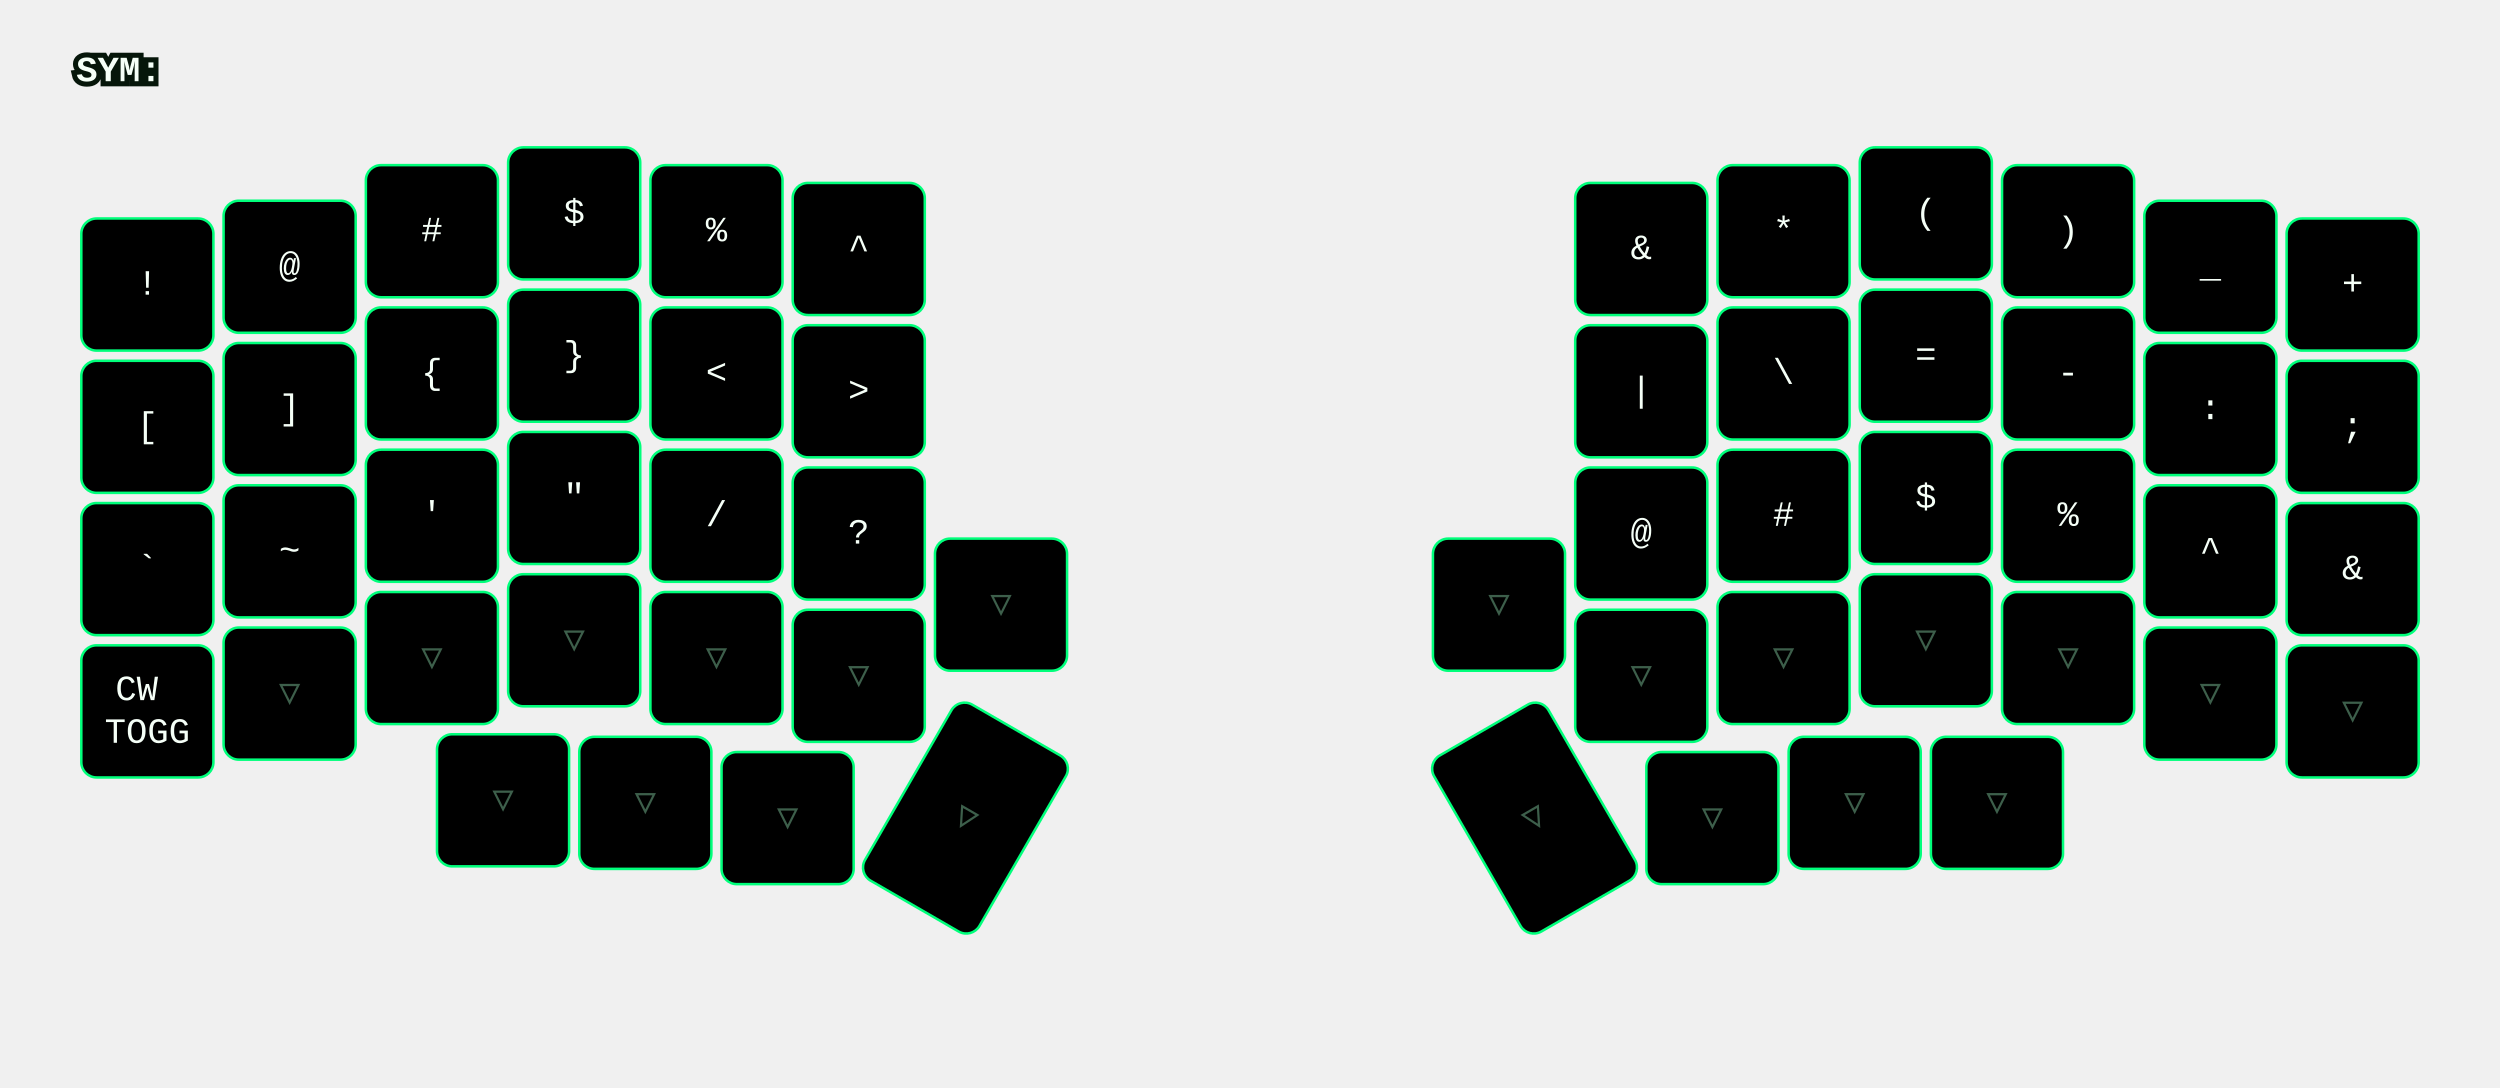
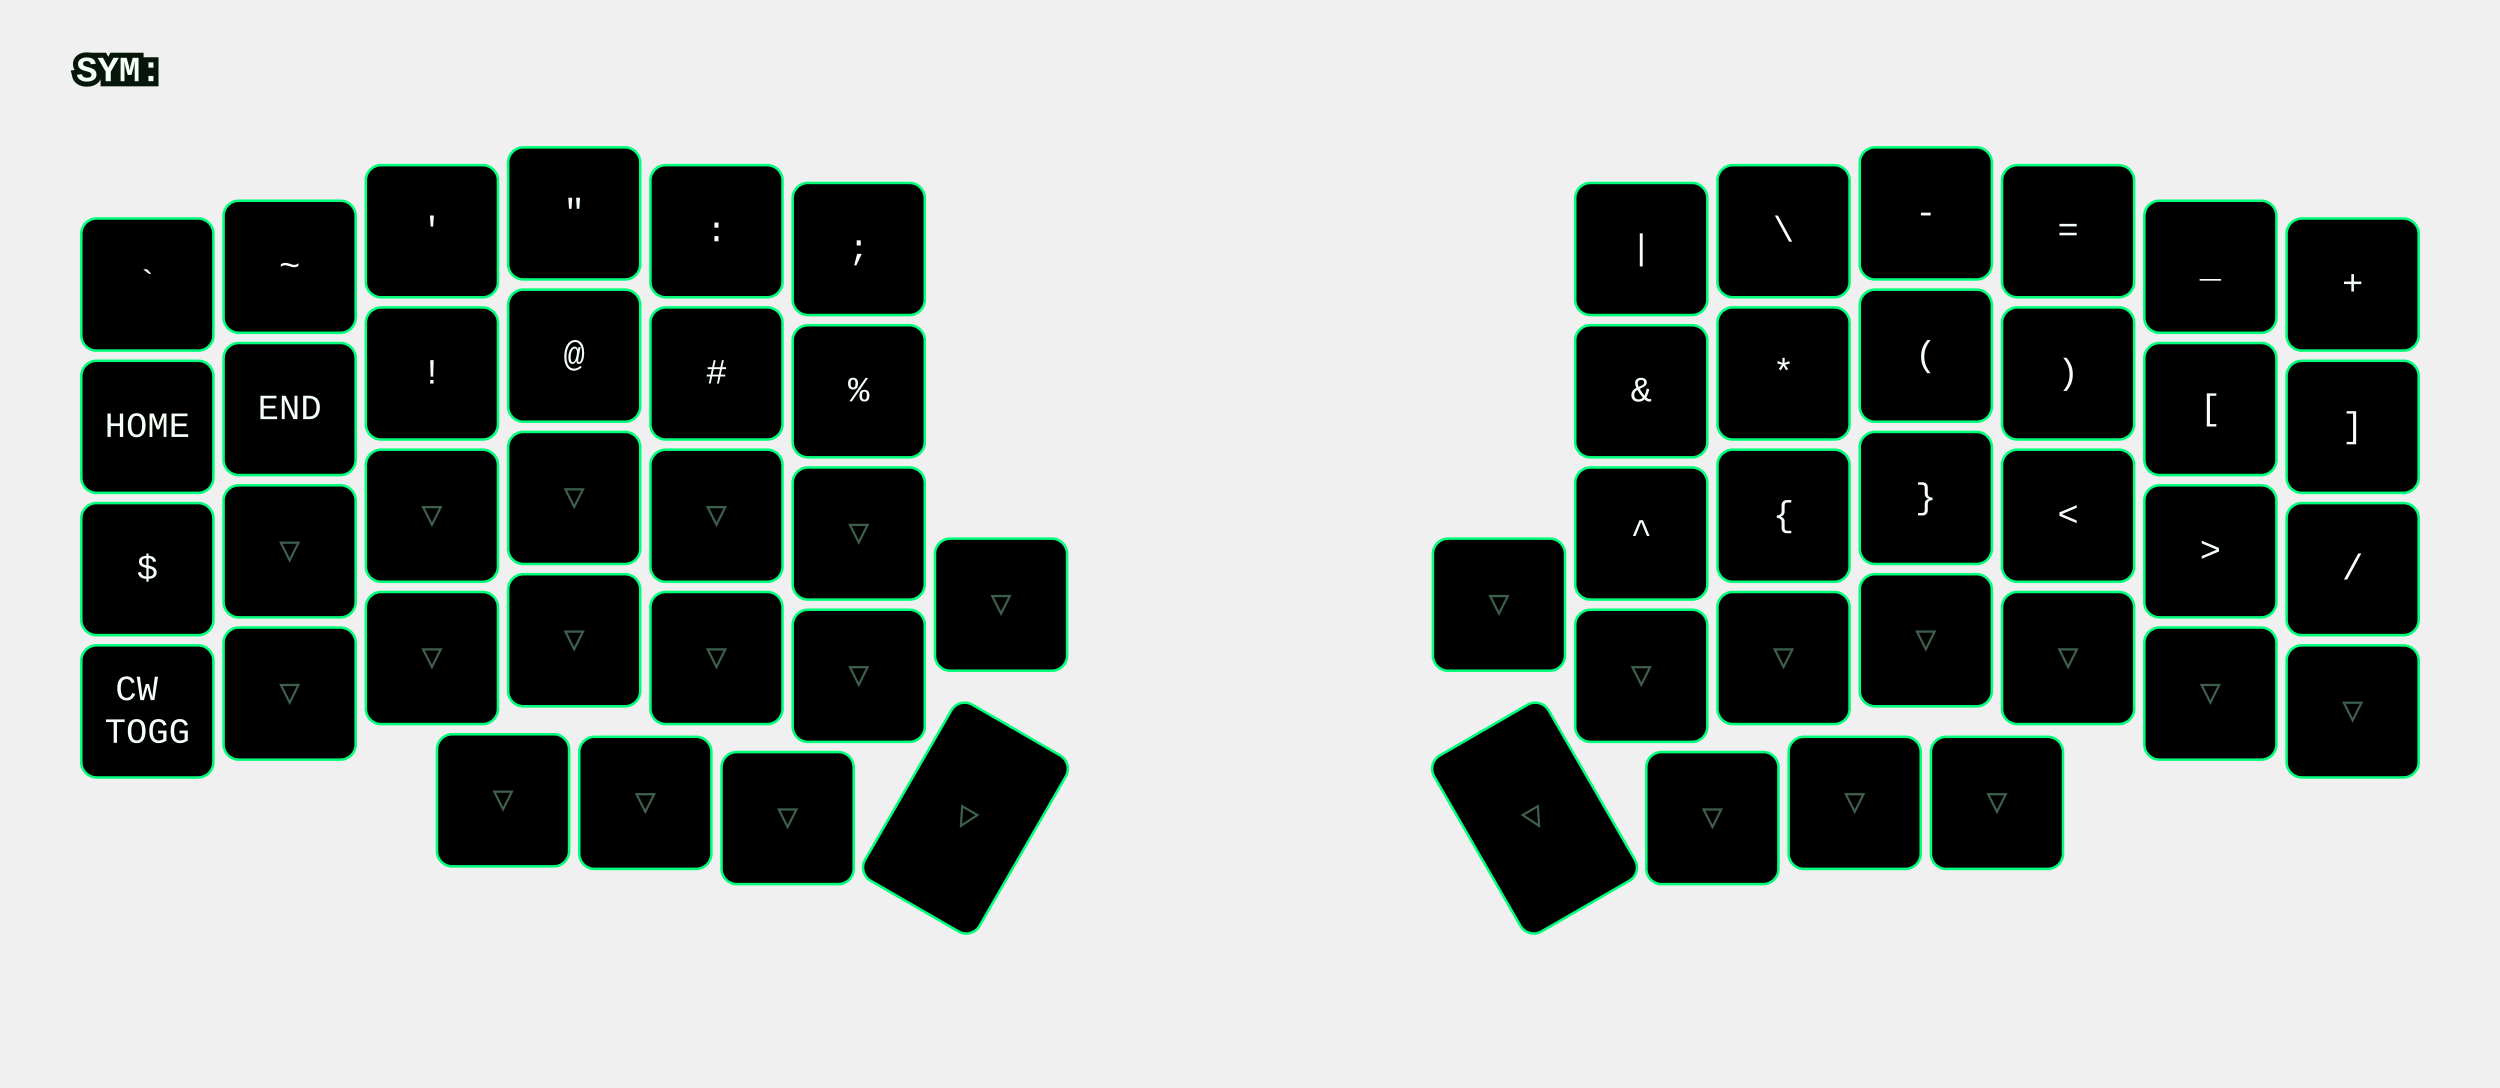
<svg xmlns="http://www.w3.org/2000/svg" width="984" height="428" viewBox="0 0 984 428" class="keymap">
  <style>/* inherit to force styles through use tags */
svg path {
    fill: inherit;
}

/* font and background color specifications */
svg.keymap {
    font-family: SFMono-Regular,Consolas,Liberation Mono,Menlo,monospace;
    font-size: 14px;
    font-kerning: normal;
    text-rendering: optimizeLegibility;
    fill: #24292e;
}

/* default key styling */
rect.key {
    fill: #f6f8fa;
}

rect.key, rect.combo {
    stroke: #c9cccf;
    stroke-width: 1;
}

/* default key side styling, only used is draw_key_sides is set */
rect.side {
    filter: brightness(90%);
}

/* color accent for combo boxes */
rect.combo, rect.combo-separate {
    fill: #cdf;
}

/* color accent for held keys */
rect.held, rect.combo.held {
    fill: #fdd;
}

/* color accent for ghost (optional) keys */
rect.ghost, rect.combo.ghost {
    stroke-dasharray: 4, 4;
    stroke-width: 2;
}

text {
    text-anchor: middle;
    dominant-baseline: middle;
}

/* styling for layer labels */
text.label {
    font-weight: bold;
    text-anchor: start;
    stroke: white;
    stroke-width: 4;
    paint-order: stroke;
}

/* styling for optional footer */
text.footer {
    text-anchor: end;
    dominant-baseline: auto;
    stroke: white;
    stroke-width: 4;
    paint-order: stroke;
}

/* styling for combo tap, and key non-tap label text */
text.combo, text.hold, text.shifted, text.left, text.right {
    font-size: 11px;
}

text.hold {
    text-anchor: middle;
    dominant-baseline: auto;
}

text.shifted {
    text-anchor: middle;
    dominant-baseline: hanging;
}

text.left {
    text-anchor: start;
}

text.right {
    text-anchor: end;
}

text.layer-activator {
    text-decoration: underline;
}

/* styling for hold/shifted label text in combo box */
text.combo.hold, text.combo.shifted, text.combo.left, text.combo.right {
    font-size: 8px;
}

/* lighter symbol for transparent keys */
text.trans {
    fill: #7b7e81;
}

/* styling for combo dendrons */
path.combo {
    stroke-width: 1;
    stroke: gray;
    fill: none;
}

/* Start Tabler Icons Cleanup */
/* cannot use height/width with glyphs */
.icon-tabler &gt; path {
    fill: inherit;
    stroke: inherit;
    stroke-width: 2;
}
/* hide tabler's default box */
.icon-tabler &gt; path[stroke="none"][fill="none"] {
    visibility: hidden;
}
/* End Tabler Icons Cleanup */

svg.keymap { fill: #d1d6db; }
rect.key { fill: #3f4750; }
rect.key, rect.combo { stroke: #60666c; }
rect.combo, rect.combo-separate { fill: #1f3d7a; }
rect.held, rect.combo.held { fill: #854747; }
text.label, text.footer { stroke: black; }
text.trans { fill: #7e8184; }
path.combo { stroke: #7f7f7f; }

svg.keymap {
  background: #06160a;
  fill: #f5fff7;
}
rect.key {
  fill: #000000;
}
rect.key, rect.combo {
  stroke: #00ff7b;
  stroke-width: 1;
}
rect.combo, rect.combo-separate {
  fill: #0d2a18;
}
rect.held, rect.combo.held {
  fill: #133622;
}
text.label, text.footer {
  stroke: #06160a;
}
text.trans {
  fill: #3d5f4b;
}
path.combo {
  stroke: #00ff7b;
}
</style>
  <g transform="translate(30, 0)" class="layer-SYM">
    <text x="0" y="28" class="label" id="SYM">SYM:</text>
    <g transform="translate(0, 56)">
      <g transform="translate(28, 56)" class="key keypos-0">
        <rect rx="6" ry="6" x="-26" y="-26" width="52" height="52" class="key" />
+         <text x="0" y="0" class="key tap">`</text>
+       </g>
+       <g transform="translate(84, 49)" class="key keypos-1">
+         <rect rx="6" ry="6" x="-26" y="-26" width="52" height="52" class="key" />
+         <text x="0" y="0" class="key tap">~</text>
+       </g>
+       <g transform="translate(140, 35)" class="key keypos-2">
+         <rect rx="6" ry="6" x="-26" y="-26" width="52" height="52" class="key" />
+         <text x="0" y="0" class="key tap">'</text>
+       </g>
+       <g transform="translate(196, 28)" class="key keypos-3">
+         <rect rx="6" ry="6" x="-26" y="-26" width="52" height="52" class="key" />
+         <text x="0" y="0" class="key tap">"</text>
+       </g>
+       <g transform="translate(252, 35)" class="key keypos-4">
+         <rect rx="6" ry="6" x="-26" y="-26" width="52" height="52" class="key" />
+         <text x="0" y="0" class="key tap">:</text>
+       </g>
+       <g transform="translate(308, 42)" class="key keypos-5">
+         <rect rx="6" ry="6" x="-26" y="-26" width="52" height="52" class="key" />
+         <text x="0" y="0" class="key tap">;</text>
+       </g>
+       <g transform="translate(616, 42)" class="key keypos-6">
+         <rect rx="6" ry="6" x="-26" y="-26" width="52" height="52" class="key" />
+         <text x="0" y="0" class="key tap">|</text>
+       </g>
+       <g transform="translate(672, 35)" class="key keypos-7">
+         <rect rx="6" ry="6" x="-26" y="-26" width="52" height="52" class="key" />
+         <text x="0" y="0" class="key tap">\</text>
+       </g>
+       <g transform="translate(728, 28)" class="key keypos-8">
+         <rect rx="6" ry="6" x="-26" y="-26" width="52" height="52" class="key" />
+         <text x="0" y="0" class="key tap">-</text>
+       </g>
+       <g transform="translate(784, 35)" class="key keypos-9">
+         <rect rx="6" ry="6" x="-26" y="-26" width="52" height="52" class="key" />
+         <text x="0" y="0" class="key tap">=</text>
+       </g>
+       <g transform="translate(840, 49)" class="key keypos-10">
+         <rect rx="6" ry="6" x="-26" y="-26" width="52" height="52" class="key" />
+         <text x="0" y="0" class="key tap">_</text>
+       </g>
+       <g transform="translate(896, 56)" class="key keypos-11">
+         <rect rx="6" ry="6" x="-26" y="-26" width="52" height="52" class="key" />
+         <text x="0" y="0" class="key tap">+</text>
+       </g>
+       <g transform="translate(28, 112)" class="key keypos-12">
+         <rect rx="6" ry="6" x="-26" y="-26" width="52" height="52" class="key" />
+         <text x="0" y="0" class="key tap">HOME</text>
+       </g>
+       <g transform="translate(84, 105)" class="key keypos-13">
+         <rect rx="6" ry="6" x="-26" y="-26" width="52" height="52" class="key" />
+         <text x="0" y="0" class="key tap">END</text>
+       </g>
+       <g transform="translate(140, 91)" class="key keypos-14">
+         <rect rx="6" ry="6" x="-26" y="-26" width="52" height="52" class="key" />
        <text x="0" y="0" class="key tap">!</text>
      </g>
-       <g transform="translate(84, 49)" class="key keypos-1">
+       <g transform="translate(196, 84)" class="key keypos-15">
        <rect rx="6" ry="6" x="-26" y="-26" width="52" height="52" class="key" />
        <text x="0" y="0" class="key tap">@</text>
      </g>
-       <g transform="translate(140, 35)" class="key keypos-2">
+       <g transform="translate(252, 91)" class="key keypos-16">
        <rect rx="6" ry="6" x="-26" y="-26" width="52" height="52" class="key" />
        <text x="0" y="0" class="key tap">#</text>
      </g>
-       <g transform="translate(196, 28)" class="key keypos-3">
+       <g transform="translate(308, 98)" class="key keypos-17">
+         <rect rx="6" ry="6" x="-26" y="-26" width="52" height="52" class="key" />
+         <text x="0" y="0" class="key tap">%</text>
+       </g>
+       <g transform="translate(616, 98)" class="key keypos-18">
+         <rect rx="6" ry="6" x="-26" y="-26" width="52" height="52" class="key" />
+         <text x="0" y="0" class="key tap">&amp;</text>
+       </g>
+       <g transform="translate(672, 91)" class="key keypos-19">
+         <rect rx="6" ry="6" x="-26" y="-26" width="52" height="52" class="key" />
+         <text x="0" y="0" class="key tap">*</text>
+       </g>
+       <g transform="translate(728, 84)" class="key keypos-20">
+         <rect rx="6" ry="6" x="-26" y="-26" width="52" height="52" class="key" />
+         <text x="0" y="0" class="key tap">(</text>
+       </g>
+       <g transform="translate(784, 91)" class="key keypos-21">
+         <rect rx="6" ry="6" x="-26" y="-26" width="52" height="52" class="key" />
+         <text x="0" y="0" class="key tap">)</text>
+       </g>
+       <g transform="translate(840, 105)" class="key keypos-22">
+         <rect rx="6" ry="6" x="-26" y="-26" width="52" height="52" class="key" />
+         <text x="0" y="0" class="key tap">[</text>
+       </g>
+       <g transform="translate(896, 112)" class="key keypos-23">
+         <rect rx="6" ry="6" x="-26" y="-26" width="52" height="52" class="key" />
+         <text x="0" y="0" class="key tap">]</text>
+       </g>
+       <g transform="translate(28, 168)" class="key keypos-24">
        <rect rx="6" ry="6" x="-26" y="-26" width="52" height="52" class="key" />
        <text x="0" y="0" class="key tap">$</text>
      </g>
-       <g transform="translate(252, 35)" class="key keypos-4">
-         <rect rx="6" ry="6" x="-26" y="-26" width="52" height="52" class="key" />
-         <text x="0" y="0" class="key tap">%</text>
-       </g>
-       <g transform="translate(308, 42)" class="key keypos-5">
+       <g transform="translate(84, 161)" class="key trans keypos-25">
+         <rect rx="6" ry="6" x="-26" y="-26" width="52" height="52" class="key trans" />
+         <text x="0" y="0" class="key trans tap">▽</text>
+       </g>
+       <g transform="translate(140, 147)" class="key trans keypos-26">
+         <rect rx="6" ry="6" x="-26" y="-26" width="52" height="52" class="key trans" />
+         <text x="0" y="0" class="key trans tap">▽</text>
+       </g>
+       <g transform="translate(196, 140)" class="key trans keypos-27">
+         <rect rx="6" ry="6" x="-26" y="-26" width="52" height="52" class="key trans" />
+         <text x="0" y="0" class="key trans tap">▽</text>
+       </g>
+       <g transform="translate(252, 147)" class="key trans keypos-28">
+         <rect rx="6" ry="6" x="-26" y="-26" width="52" height="52" class="key trans" />
+         <text x="0" y="0" class="key trans tap">▽</text>
+       </g>
+       <g transform="translate(308, 154)" class="key trans keypos-29">
+         <rect rx="6" ry="6" x="-26" y="-26" width="52" height="52" class="key trans" />
+         <text x="0" y="0" class="key trans tap">▽</text>
+       </g>
+       <g transform="translate(616, 154)" class="key keypos-30">
        <rect rx="6" ry="6" x="-26" y="-26" width="52" height="52" class="key" />
        <text x="0" y="0" class="key tap">^</text>
      </g>
-       <g transform="translate(616, 42)" class="key keypos-6">
-         <rect rx="6" ry="6" x="-26" y="-26" width="52" height="52" class="key" />
-         <text x="0" y="0" class="key tap">&amp;</text>
-       </g>
-       <g transform="translate(672, 35)" class="key keypos-7">
-         <rect rx="6" ry="6" x="-26" y="-26" width="52" height="52" class="key" />
-         <text x="0" y="0" class="key tap">*</text>
-       </g>
-       <g transform="translate(728, 28)" class="key keypos-8">
-         <rect rx="6" ry="6" x="-26" y="-26" width="52" height="52" class="key" />
-         <text x="0" y="0" class="key tap">(</text>
-       </g>
-       <g transform="translate(784, 35)" class="key keypos-9">
-         <rect rx="6" ry="6" x="-26" y="-26" width="52" height="52" class="key" />
-         <text x="0" y="0" class="key tap">)</text>
-       </g>
-       <g transform="translate(840, 49)" class="key keypos-10">
-         <rect rx="6" ry="6" x="-26" y="-26" width="52" height="52" class="key" />
-         <text x="0" y="0" class="key tap">_</text>
-       </g>
-       <g transform="translate(896, 56)" class="key keypos-11">
-         <rect rx="6" ry="6" x="-26" y="-26" width="52" height="52" class="key" />
-         <text x="0" y="0" class="key tap">+</text>
-       </g>
-       <g transform="translate(28, 112)" class="key keypos-12">
-         <rect rx="6" ry="6" x="-26" y="-26" width="52" height="52" class="key" />
-         <text x="0" y="0" class="key tap">[</text>
-       </g>
-       <g transform="translate(84, 105)" class="key keypos-13">
-         <rect rx="6" ry="6" x="-26" y="-26" width="52" height="52" class="key" />
-         <text x="0" y="0" class="key tap">]</text>
-       </g>
-       <g transform="translate(140, 91)" class="key keypos-14">
+       <g transform="translate(672, 147)" class="key keypos-31">
        <rect rx="6" ry="6" x="-26" y="-26" width="52" height="52" class="key" />
        <text x="0" y="0" class="key tap">{</text>
      </g>
-       <g transform="translate(196, 84)" class="key keypos-15">
+       <g transform="translate(728, 140)" class="key keypos-32">
        <rect rx="6" ry="6" x="-26" y="-26" width="52" height="52" class="key" />
        <text x="0" y="0" class="key tap">}</text>
      </g>
-       <g transform="translate(252, 91)" class="key keypos-16">
+       <g transform="translate(784, 147)" class="key keypos-33">
        <rect rx="6" ry="6" x="-26" y="-26" width="52" height="52" class="key" />
        <text x="0" y="0" class="key tap">&lt;</text>
      </g>
-       <g transform="translate(308, 98)" class="key keypos-17">
+       <g transform="translate(840, 161)" class="key keypos-34">
        <rect rx="6" ry="6" x="-26" y="-26" width="52" height="52" class="key" />
        <text x="0" y="0" class="key tap">&gt;</text>
      </g>
-       <g transform="translate(616, 98)" class="key keypos-18">
-         <rect rx="6" ry="6" x="-26" y="-26" width="52" height="52" class="key" />
-         <text x="0" y="0" class="key tap">|</text>
-       </g>
-       <g transform="translate(672, 91)" class="key keypos-19">
-         <rect rx="6" ry="6" x="-26" y="-26" width="52" height="52" class="key" />
-         <text x="0" y="0" class="key tap">\</text>
-       </g>
-       <g transform="translate(728, 84)" class="key keypos-20">
-         <rect rx="6" ry="6" x="-26" y="-26" width="52" height="52" class="key" />
-         <text x="0" y="0" class="key tap">=</text>
-       </g>
-       <g transform="translate(784, 91)" class="key keypos-21">
-         <rect rx="6" ry="6" x="-26" y="-26" width="52" height="52" class="key" />
-         <text x="0" y="0" class="key tap">-</text>
-       </g>
-       <g transform="translate(840, 105)" class="key keypos-22">
-         <rect rx="6" ry="6" x="-26" y="-26" width="52" height="52" class="key" />
-         <text x="0" y="0" class="key tap">:</text>
-       </g>
-       <g transform="translate(896, 112)" class="key keypos-23">
-         <rect rx="6" ry="6" x="-26" y="-26" width="52" height="52" class="key" />
-         <text x="0" y="0" class="key tap">;</text>
-       </g>
-       <g transform="translate(28, 168)" class="key keypos-24">
-         <rect rx="6" ry="6" x="-26" y="-26" width="52" height="52" class="key" />
-         <text x="0" y="0" class="key tap">`</text>
-       </g>
-       <g transform="translate(84, 161)" class="key keypos-25">
-         <rect rx="6" ry="6" x="-26" y="-26" width="52" height="52" class="key" />
-         <text x="0" y="0" class="key tap">~</text>
-       </g>
-       <g transform="translate(140, 147)" class="key keypos-26">
-         <rect rx="6" ry="6" x="-26" y="-26" width="52" height="52" class="key" />
-         <text x="0" y="0" class="key tap">'</text>
-       </g>
-       <g transform="translate(196, 140)" class="key keypos-27">
-         <rect rx="6" ry="6" x="-26" y="-26" width="52" height="52" class="key" />
-         <text x="0" y="0" class="key tap">"</text>
-       </g>
-       <g transform="translate(252, 147)" class="key keypos-28">
+       <g transform="translate(896, 168)" class="key keypos-35">
        <rect rx="6" ry="6" x="-26" y="-26" width="52" height="52" class="key" />
        <text x="0" y="0" class="key tap">/</text>
-       </g>
-       <g transform="translate(308, 154)" class="key keypos-29">
-         <rect rx="6" ry="6" x="-26" y="-26" width="52" height="52" class="key" />
-         <text x="0" y="0" class="key tap">?</text>
-       </g>
-       <g transform="translate(616, 154)" class="key keypos-30">
-         <rect rx="6" ry="6" x="-26" y="-26" width="52" height="52" class="key" />
-         <text x="0" y="0" class="key tap">@</text>
-       </g>
-       <g transform="translate(672, 147)" class="key keypos-31">
-         <rect rx="6" ry="6" x="-26" y="-26" width="52" height="52" class="key" />
-         <text x="0" y="0" class="key tap">#</text>
-       </g>
-       <g transform="translate(728, 140)" class="key keypos-32">
-         <rect rx="6" ry="6" x="-26" y="-26" width="52" height="52" class="key" />
-         <text x="0" y="0" class="key tap">$</text>
-       </g>
-       <g transform="translate(784, 147)" class="key keypos-33">
-         <rect rx="6" ry="6" x="-26" y="-26" width="52" height="52" class="key" />
-         <text x="0" y="0" class="key tap">%</text>
-       </g>
-       <g transform="translate(840, 161)" class="key keypos-34">
-         <rect rx="6" ry="6" x="-26" y="-26" width="52" height="52" class="key" />
-         <text x="0" y="0" class="key tap">^</text>
-       </g>
-       <g transform="translate(896, 168)" class="key keypos-35">
-         <rect rx="6" ry="6" x="-26" y="-26" width="52" height="52" class="key" />
-         <text x="0" y="0" class="key tap">&amp;</text>
      </g>
      <g transform="translate(28, 224)" class="key keypos-36">
        <rect rx="6" ry="6" x="-26" y="-26" width="52" height="52" class="key" />
        <text x="0" y="0" class="key tap">
          <tspan x="0" dy="-0.6em">CW</tspan>
          <tspan x="0" dy="1.2em">TOGG</tspan>
        </text>
      </g>
      <g transform="translate(84, 217)" class="key trans keypos-37">
        <rect rx="6" ry="6" x="-26" y="-26" width="52" height="52" class="key trans" />
        <text x="0" y="0" class="key trans tap">▽</text>
      </g>
      <g transform="translate(140, 203)" class="key trans keypos-38">
        <rect rx="6" ry="6" x="-26" y="-26" width="52" height="52" class="key trans" />
        <text x="0" y="0" class="key trans tap">▽</text>
      </g>
      <g transform="translate(196, 196)" class="key trans keypos-39">
        <rect rx="6" ry="6" x="-26" y="-26" width="52" height="52" class="key trans" />
        <text x="0" y="0" class="key trans tap">▽</text>
      </g>
      <g transform="translate(252, 203)" class="key trans keypos-40">
        <rect rx="6" ry="6" x="-26" y="-26" width="52" height="52" class="key trans" />
        <text x="0" y="0" class="key trans tap">▽</text>
      </g>
      <g transform="translate(308, 210)" class="key trans keypos-41">
        <rect rx="6" ry="6" x="-26" y="-26" width="52" height="52" class="key trans" />
        <text x="0" y="0" class="key trans tap">▽</text>
      </g>
      <g transform="translate(364, 182)" class="key trans keypos-42">
        <rect rx="6" ry="6" x="-26" y="-26" width="52" height="52" class="key trans" />
        <text x="0" y="0" class="key trans tap">▽</text>
      </g>
      <g transform="translate(560, 182)" class="key trans keypos-43">
        <rect rx="6" ry="6" x="-26" y="-26" width="52" height="52" class="key trans" />
        <text x="0" y="0" class="key trans tap">▽</text>
      </g>
      <g transform="translate(616, 210)" class="key trans keypos-44">
        <rect rx="6" ry="6" x="-26" y="-26" width="52" height="52" class="key trans" />
        <text x="0" y="0" class="key trans tap">▽</text>
      </g>
      <g transform="translate(672, 203)" class="key trans keypos-45">
        <rect rx="6" ry="6" x="-26" y="-26" width="52" height="52" class="key trans" />
        <text x="0" y="0" class="key trans tap">▽</text>
      </g>
      <g transform="translate(728, 196)" class="key trans keypos-46">
        <rect rx="6" ry="6" x="-26" y="-26" width="52" height="52" class="key trans" />
        <text x="0" y="0" class="key trans tap">▽</text>
      </g>
      <g transform="translate(784, 203)" class="key trans keypos-47">
        <rect rx="6" ry="6" x="-26" y="-26" width="52" height="52" class="key trans" />
        <text x="0" y="0" class="key trans tap">▽</text>
      </g>
      <g transform="translate(840, 217)" class="key trans keypos-48">
        <rect rx="6" ry="6" x="-26" y="-26" width="52" height="52" class="key trans" />
        <text x="0" y="0" class="key trans tap">▽</text>
      </g>
      <g transform="translate(896, 224)" class="key trans keypos-49">
        <rect rx="6" ry="6" x="-26" y="-26" width="52" height="52" class="key trans" />
        <text x="0" y="0" class="key trans tap">▽</text>
      </g>
      <g transform="translate(168, 259)" class="key trans keypos-50">
        <rect rx="6" ry="6" x="-26" y="-26" width="52" height="52" class="key trans" />
        <text x="0" y="0" class="key trans tap">▽</text>
      </g>
      <g transform="translate(224, 260)" class="key trans keypos-51">
        <rect rx="6" ry="6" x="-26" y="-26" width="52" height="52" class="key trans" />
        <text x="0" y="0" class="key trans tap">▽</text>
      </g>
      <g transform="translate(280, 266)" class="key trans keypos-52">
        <rect rx="6" ry="6" x="-26" y="-26" width="52" height="52" class="key trans" />
        <text x="0" y="0" class="key trans tap">▽</text>
      </g>
      <g transform="translate(350, 266) rotate(30.0)" class="key trans keypos-53">
        <rect rx="6" ry="6" x="-26" y="-40" width="52" height="80" class="key trans" />
        <text x="0" y="0" class="key trans tap">▽</text>
      </g>
      <g transform="translate(574, 266) rotate(-30.0)" class="key trans keypos-54">
        <rect rx="6" ry="6" x="-26" y="-40" width="52" height="80" class="key trans" />
        <text x="0" y="0" class="key trans tap">▽</text>
      </g>
      <g transform="translate(644, 266)" class="key trans keypos-55">
        <rect rx="6" ry="6" x="-26" y="-26" width="52" height="52" class="key trans" />
        <text x="0" y="0" class="key trans tap">▽</text>
      </g>
      <g transform="translate(700, 260)" class="key trans keypos-56">
        <rect rx="6" ry="6" x="-26" y="-26" width="52" height="52" class="key trans" />
        <text x="0" y="0" class="key trans tap">▽</text>
      </g>
      <g transform="translate(756, 260)" class="key trans keypos-57">
        <rect rx="6" ry="6" x="-26" y="-26" width="52" height="52" class="key trans" />
        <text x="0" y="0" class="key trans tap">▽</text>
      </g>
    </g>
  </g>
</svg>
